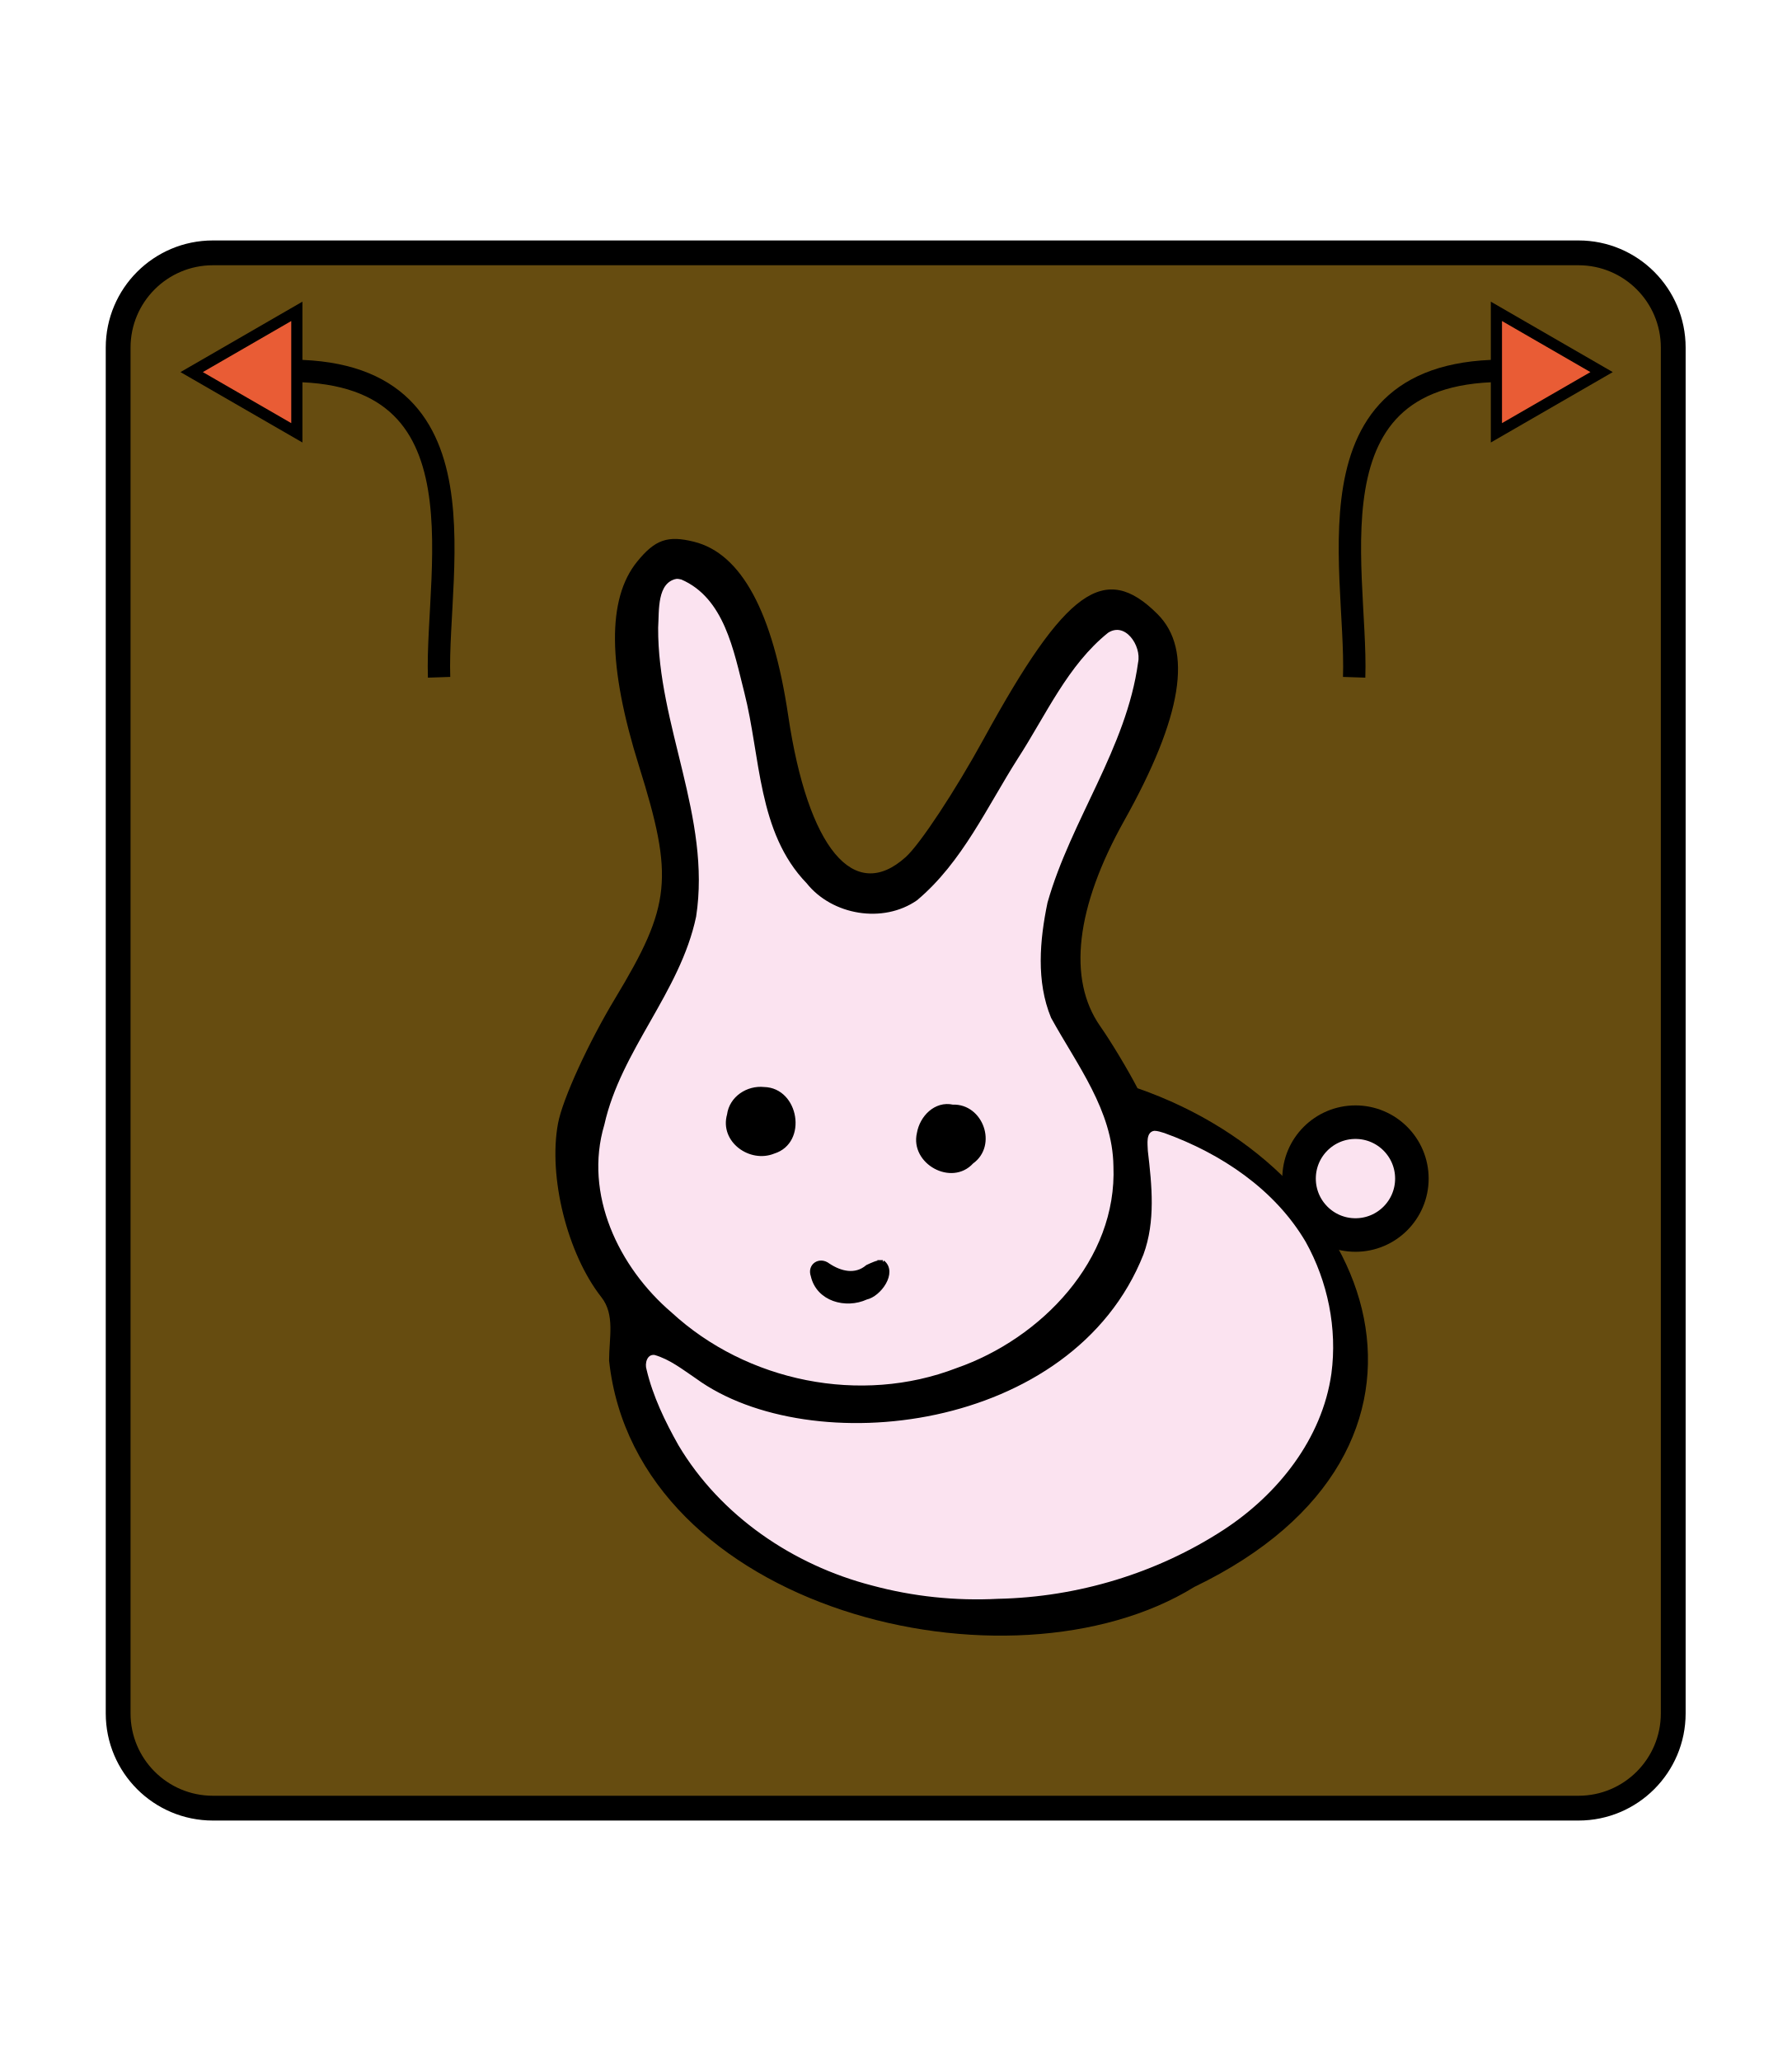
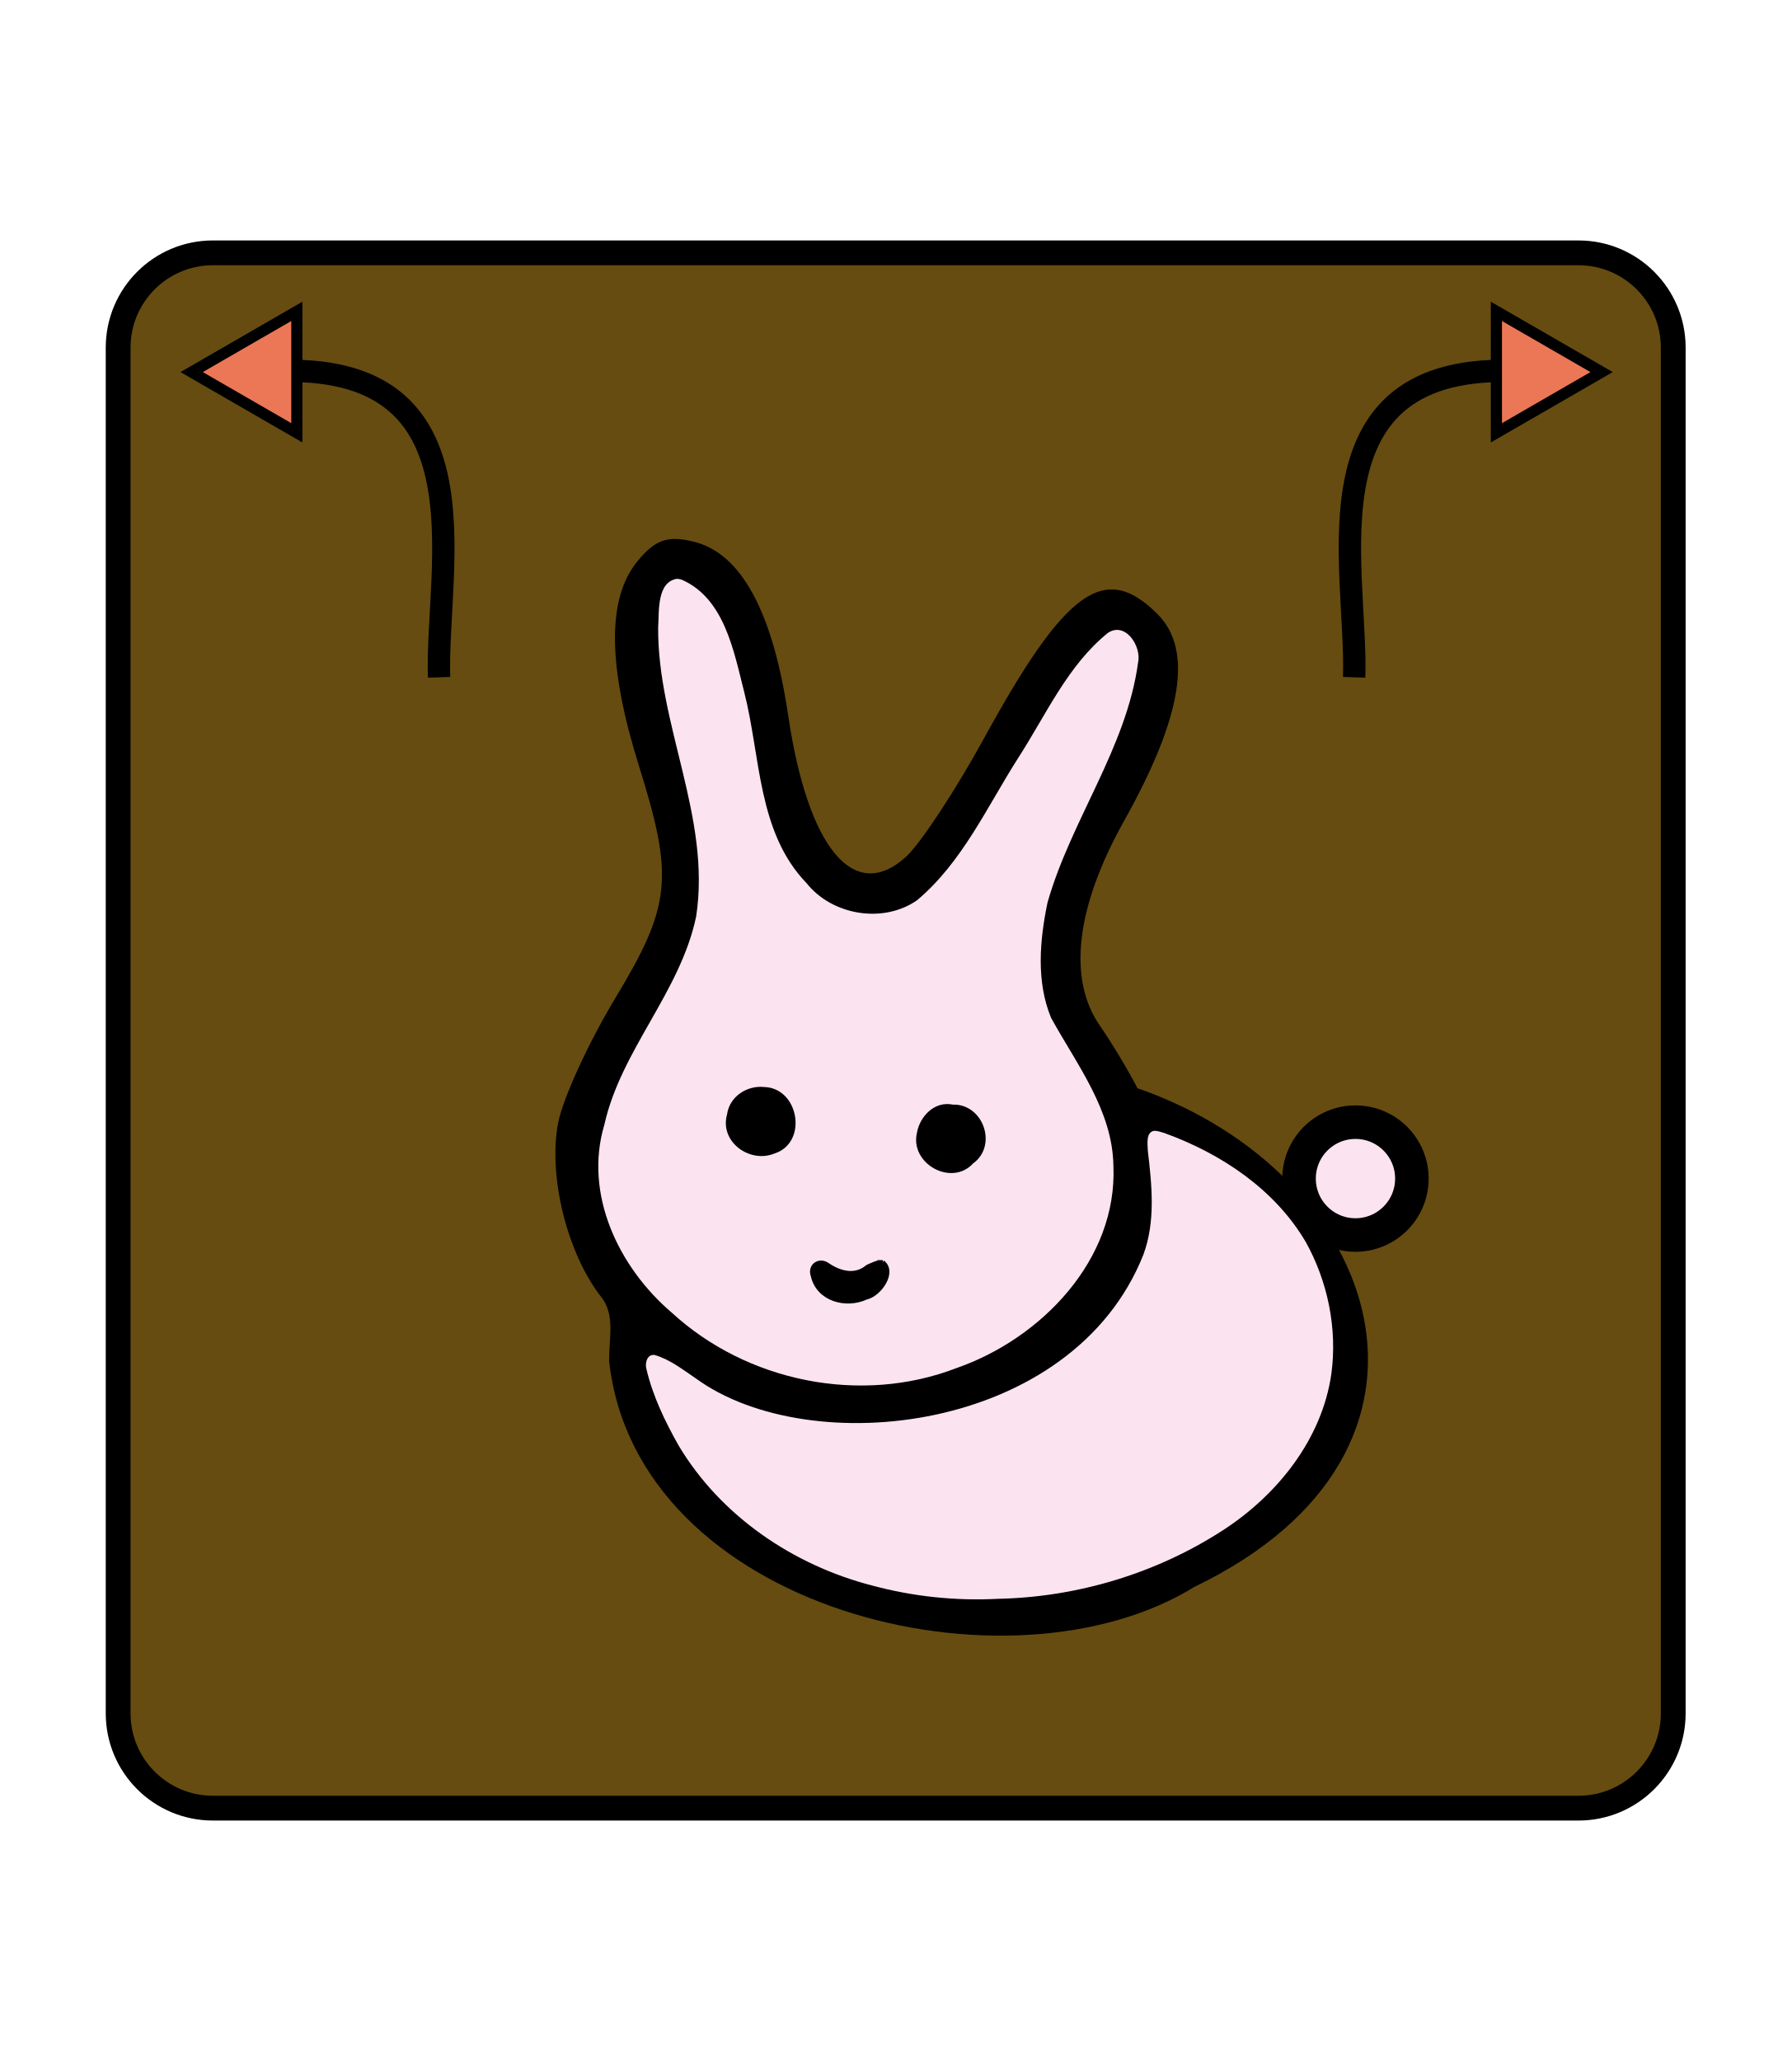
<svg xmlns="http://www.w3.org/2000/svg" id="svg4905" version="1.1" height="60" width="52.157">
  <defs id="defs4909" />
  <filter id="drop-shadow">
    <feGaussianBlur id="feGaussianBlur4880" stdDeviation="2" result="blur" in="SourceAlpha" />
    <feOffset id="feOffset4882" dy="2" dx="2" result="offsetBlur" />
    <feBlend id="feBlend4884" mode="normal" in2="offsetBlur" in="SourceGraphic" />
  </filter>
  <rect ry="2.759" y="7.361" x="3.44" height="45.278" width="45.278" id="rect5497-0" style="opacity:1;fill:#664c10;fill-opacity:1;stroke:#000000;stroke-width:0.722;stroke-linecap:square;stroke-linejoin:miter;stroke-miterlimit:4;stroke-dasharray:none;stroke-opacity:1;paint-order:fill markers stroke" />
  <g transform="matrix(1.109088,0,0,1.109088,54.29328,-361.1099)" id="g5958">
    <g id="g5904" transform="translate(-0.7349918,1.5368)" style="stroke:#000000">
      <g id="g5898" style="stroke:#000000" />
    </g>
  </g>
  <g transform="matrix(1.301577,0,0,1.301577,122.2422,-319.4222)" id="g15458">
    <g id="g14742" style="fill:#000000" transform="matrix(0.7995724,0,0,0.7995724,-14.70451,43.12269)">
      <path id="path14690" d="m -82.03,291.055 c 0,-0.636 0.171,-1.28 -0.216,-1.772 -0.953,-1.212 -1.492,-3.373 -1.212,-4.864 0.127,-0.676 0.848,-2.252 1.603,-3.503 1.562,-2.589 1.641,-3.367 0.662,-6.49 -0.878,-2.802 -0.896,-4.676 -0.055,-5.715 0.503,-0.621 0.857,-0.745 1.598,-0.559 1.319,0.331 2.2,1.959 2.631,4.86 0.551,3.715 1.841,5.267 3.29,3.958 0.402,-0.363 1.383,-1.851 2.181,-3.306 2.292,-4.184 3.384,-4.967 4.862,-3.489 0.998,0.998 0.697,2.866 -0.934,5.781 -1.356,2.425 -1.59,4.434 -0.669,5.748 0.304,0.434 0.773,1.214 1.043,1.734 6.819,2.37 9.536,10.122 1.592,13.949 -5.177,3.197 -15.625,0.65 -16.376,-6.331 z m 19.769,-2.712 c -0.665,-1.741 -2.719,-3.191 -4.397,-3.672 -0.629,-0.181 -0.007,1.229 -0.167,2.422 -0.28,2.089 -1.68,3.98 -3.669,4.957 -2.36,1.159 -6.475,1.008 -8.629,-0.124 -2.016,-1.52 -2.331,-1.408 -1.231,0.978 4.569,8.915 21.582,4.306 18.093,-4.562 z m -6.812,-5.941 c -1.347,-1.944 -1.224,-3.477 0.566,-7.075 1.441,-2.894 1.713,-4.456 0.829,-4.748 -0.601,-0.198 -1.451,0.888 -3.315,4.23 -0.892,1.6 -2.015,3.133 -2.494,3.405 -1.96,1.114 -3.954,-0.642 -4.353,-3.835 -0.298,-2.388 -0.832,-4.147 -1.443,-4.758 -1.525,-1.525 -1.909,0.472 -0.862,4.487 0.949,3.639 0.843,4.767 -0.679,7.242 -2.115,3.437 -2.091,5.588 0.088,8.071 6.394,6.082 16.369,-0.645 11.663,-7.019 z" style="opacity:1;fill:#000000;stroke-width:0.353" />
      <circle r="0.818" cy="284.833" cx="-72.472" id="path14711" style="opacity:1;fill:#000000;fill-opacity:1;stroke:#000000;stroke-width:0.25;stroke-linecap:square;stroke-linejoin:miter;stroke-miterlimit:4;stroke-dasharray:none;stroke-opacity:1;paint-order:fill markers stroke" />
      <circle r="0.818" cy="284.37" cx="-77.784" id="path14711-6" style="opacity:1;fill:#000000;fill-opacity:1;stroke:#000000;stroke-width:0.25;stroke-linecap:square;stroke-linejoin:miter;stroke-miterlimit:4;stroke-dasharray:none;stroke-opacity:1;paint-order:fill markers stroke" />
    </g>
    <path style="opacity:1;fill:#000000;fill-opacity:1;stroke:#000000;stroke-width:0.3;stroke-linecap:square;stroke-linejoin:miter;stroke-miterlimit:4;stroke-dasharray:none;stroke-opacity:1;paint-order:fill markers stroke" d="m -74.198,273.823 c 0,0.234 -0.273,0.563 -0.741,0.563 -0.468,0 -0.685,-0.323 -0.685,-0.557 0,-0.234 0.239,0.217 0.707,0.217 0.331,0.046 0.716,-0.455 0.72,-0.223 z" id="path14858" />
    <circle style="opacity:1;fill:#fbe3f0;fill-opacity:1;stroke:#000000;stroke-width:0.75;stroke-linecap:square;stroke-linejoin:miter;stroke-miterlimit:4;stroke-dasharray:none;stroke-opacity:1;paint-order:fill markers stroke" id="path14887" cx="-63.597" cy="271.773" r="1.262" />
    <path style="opacity:1;fill:#fbe3f0;fill-opacity:1;stroke:#000000;stroke-width:0.119;stroke-linecap:square;stroke-linejoin:miter;stroke-miterlimit:4;stroke-dasharray:none;stroke-opacity:1;paint-order:fill markers stroke" d="m -63.17,12.589 c -0.787,0.143 -0.596,1.189 -0.583,1.767 0.342,2.909 0.658,5.932 -0.368,8.726 -5.964,15.06 -28.135,17.455 -37.741,10.458 -1.118,-0.752 -2.225,-1.635 -3.539,-2.004 -0.7,-0.072 -0.904,0.779 -0.733,1.31 0.537,2.267 1.567,4.399 2.707,6.42 3.559,5.976 9.706,10.148 16.386,11.874 3.477,0.94 7.093,1.319 10.69,1.131 6.732,-0.141 13.442,-2.162 19.09,-5.839 4.595,-2.992 8.364,-7.715 9.146,-13.257 0.508,-3.818 -0.306,-7.8 -2.176,-11.159 -2.628,-4.473 -7.188,-7.502 -11.987,-9.237 -0.29,-0.087 -0.585,-0.193 -0.891,-0.191 z" id="path15444" transform="matrix(0.2645833,0,0,0.2645833,-51.38914,267.3577)" />
    <path style="opacity:1;fill:#fbe3f0;fill-opacity:1;stroke:#000000;stroke-width:0.338;stroke-linecap:square;stroke-linejoin:miter;stroke-miterlimit:4;stroke-dasharray:none;stroke-opacity:1;paint-order:fill markers stroke" d="m -103.597,-34.177 c -1.803,0.387 -1.574,2.863 -1.669,4.29 -0.046,8.274 4.494,16.105 3.213,24.404 -1.343,6.363 -6.333,11.215 -7.756,17.574 -1.772,5.945 1.224,12.19 5.737,16.043 6.411,5.902 16.102,7.877 24.265,4.729 7.206,-2.51 13.709,-9.217 13.372,-17.248 -0.074,-4.756 -3.109,-8.632 -5.288,-12.593 -1.245,-3.015 -0.947,-6.468 -0.289,-9.627 1.977,-6.958 6.673,-13.041 7.661,-20.313 0.318,-1.507 -1.172,-3.722 -2.801,-2.676 -3.454,2.767 -5.302,7.012 -7.663,10.658 -2.619,4.107 -4.699,8.769 -8.492,11.958 -2.783,1.94 -6.996,1.242 -9.108,-1.415 -4.121,-4.249 -3.846,-10.628 -5.231,-16.049 -0.899,-3.527 -1.692,-8.063 -5.433,-9.674 -0.169,-0.046 -0.345,-0.074 -0.52,-0.062 z m 7.452,43.292 c 2.774,0.059 3.511,4.465 0.813,5.297 -1.958,0.806 -4.395,-0.934 -3.773,-3.112 0.185,-1.422 1.581,-2.332 2.96,-2.185 z m 15.947,1.489 c 2.427,-0.094 3.611,3.265 1.612,4.681 -1.7,1.873 -5.037,0.016 -4.467,-2.421 0.232,-1.349 1.421,-2.574 2.855,-2.26 z m -5.907,13.143 c 1.078,0.868 -0.291,2.766 -1.406,3.003 -1.719,0.791 -4.062,0.155 -4.513,-1.85 -0.311,-0.859 0.58,-1.462 1.312,-0.888 1.018,0.674 2.284,1 3.309,0.13 0.409,-0.182 0.837,-0.419 1.299,-0.395 z" id="path15448" transform="matrix(0.2645833,0,0,0.2645833,-51.38914,267.3577)" />
  </g>
-   <g transform="matrix(1.301577,0,0,1.301577,116.4278,-356.8278)" id="g15577">
-     <path style="fill:none;fill-rule:evenodd;stroke:#000000;stroke-width:0.5;stroke-linecap:butt;stroke-linejoin:miter;stroke-opacity:1" d="m -55.193,282.472 c -5.219,-0.43 -3.884,4.321 -3.966,6.827" id="path15468" />
-     <path style="display:inline;opacity:1;fill:#e95c35;fill-opacity:1;stroke:#000000;stroke-width:0.25;stroke-linecap:square;stroke-linejoin:miter;stroke-miterlimit:4;stroke-dasharray:none;stroke-opacity:1;paint-order:fill markers stroke" id="path10754-6-6" d="m -55.977,283.831 0,-2.717 2.353,1.359 z" />
-   </g>
-   <g transform="matrix(-1.301577,0,0,1.301577,-64.21562,-356.8278)" id="g15577-5">
-     <path style="fill:none;fill-rule:evenodd;stroke:#000000;stroke-width:0.5;stroke-linecap:butt;stroke-linejoin:miter;stroke-opacity:1" d="m -55.193,282.472 c -5.219,-0.43 -3.884,4.321 -3.966,6.827" id="path15468-5" />
-     <path style="display:inline;opacity:1;fill:#e95c35;fill-opacity:1;stroke:#000000;stroke-width:0.25;stroke-linecap:square;stroke-linejoin:miter;stroke-miterlimit:4;stroke-dasharray:none;stroke-opacity:1;paint-order:fill markers stroke" id="path10754-6-4" d="m -55.977,283.831 0,-2.717 2.353,1.359 z" />
-   </g>
+   <path id="path15468" d="m 44.59,10.832 c -6.793,-0.559 -5.056,5.624 -5.162,8.886" style="fill:none;fill-rule:evenodd;stroke:#000000;stroke-width:0.651;stroke-linecap:butt;stroke-linejoin:miter;stroke-opacity:1" />
+   <path d="m 43.569,12.6 0,-3.536 3.063,1.768 z" id="path10754-6-6" style="display:inline;opacity:1;fill:#ec7756;fill-opacity:1;stroke:#000000;stroke-width:0.325;stroke-linecap:square;stroke-linejoin:miter;stroke-miterlimit:4;stroke-dasharray:none;stroke-opacity:1;paint-order:fill markers stroke" />
+   <path id="path15468-5" d="m 7.622,10.832 c 6.793,-0.559 5.056,5.624 5.162,8.886" style="fill:none;fill-rule:evenodd;stroke:#000000;stroke-width:0.651;stroke-linecap:butt;stroke-linejoin:miter;stroke-opacity:1" />
+   <path d="m -8.643,12.6 0,-3.536 3.063,1.768 z" id="path10754-6-4" style="display:inline;opacity:1;fill:#ec7756;fill-opacity:1;stroke:#000000;stroke-width:0.325;stroke-linecap:square;stroke-linejoin:miter;stroke-miterlimit:4;stroke-dasharray:none;stroke-opacity:1;paint-order:fill markers stroke" transform="scale(-1,1)" />
</svg>
